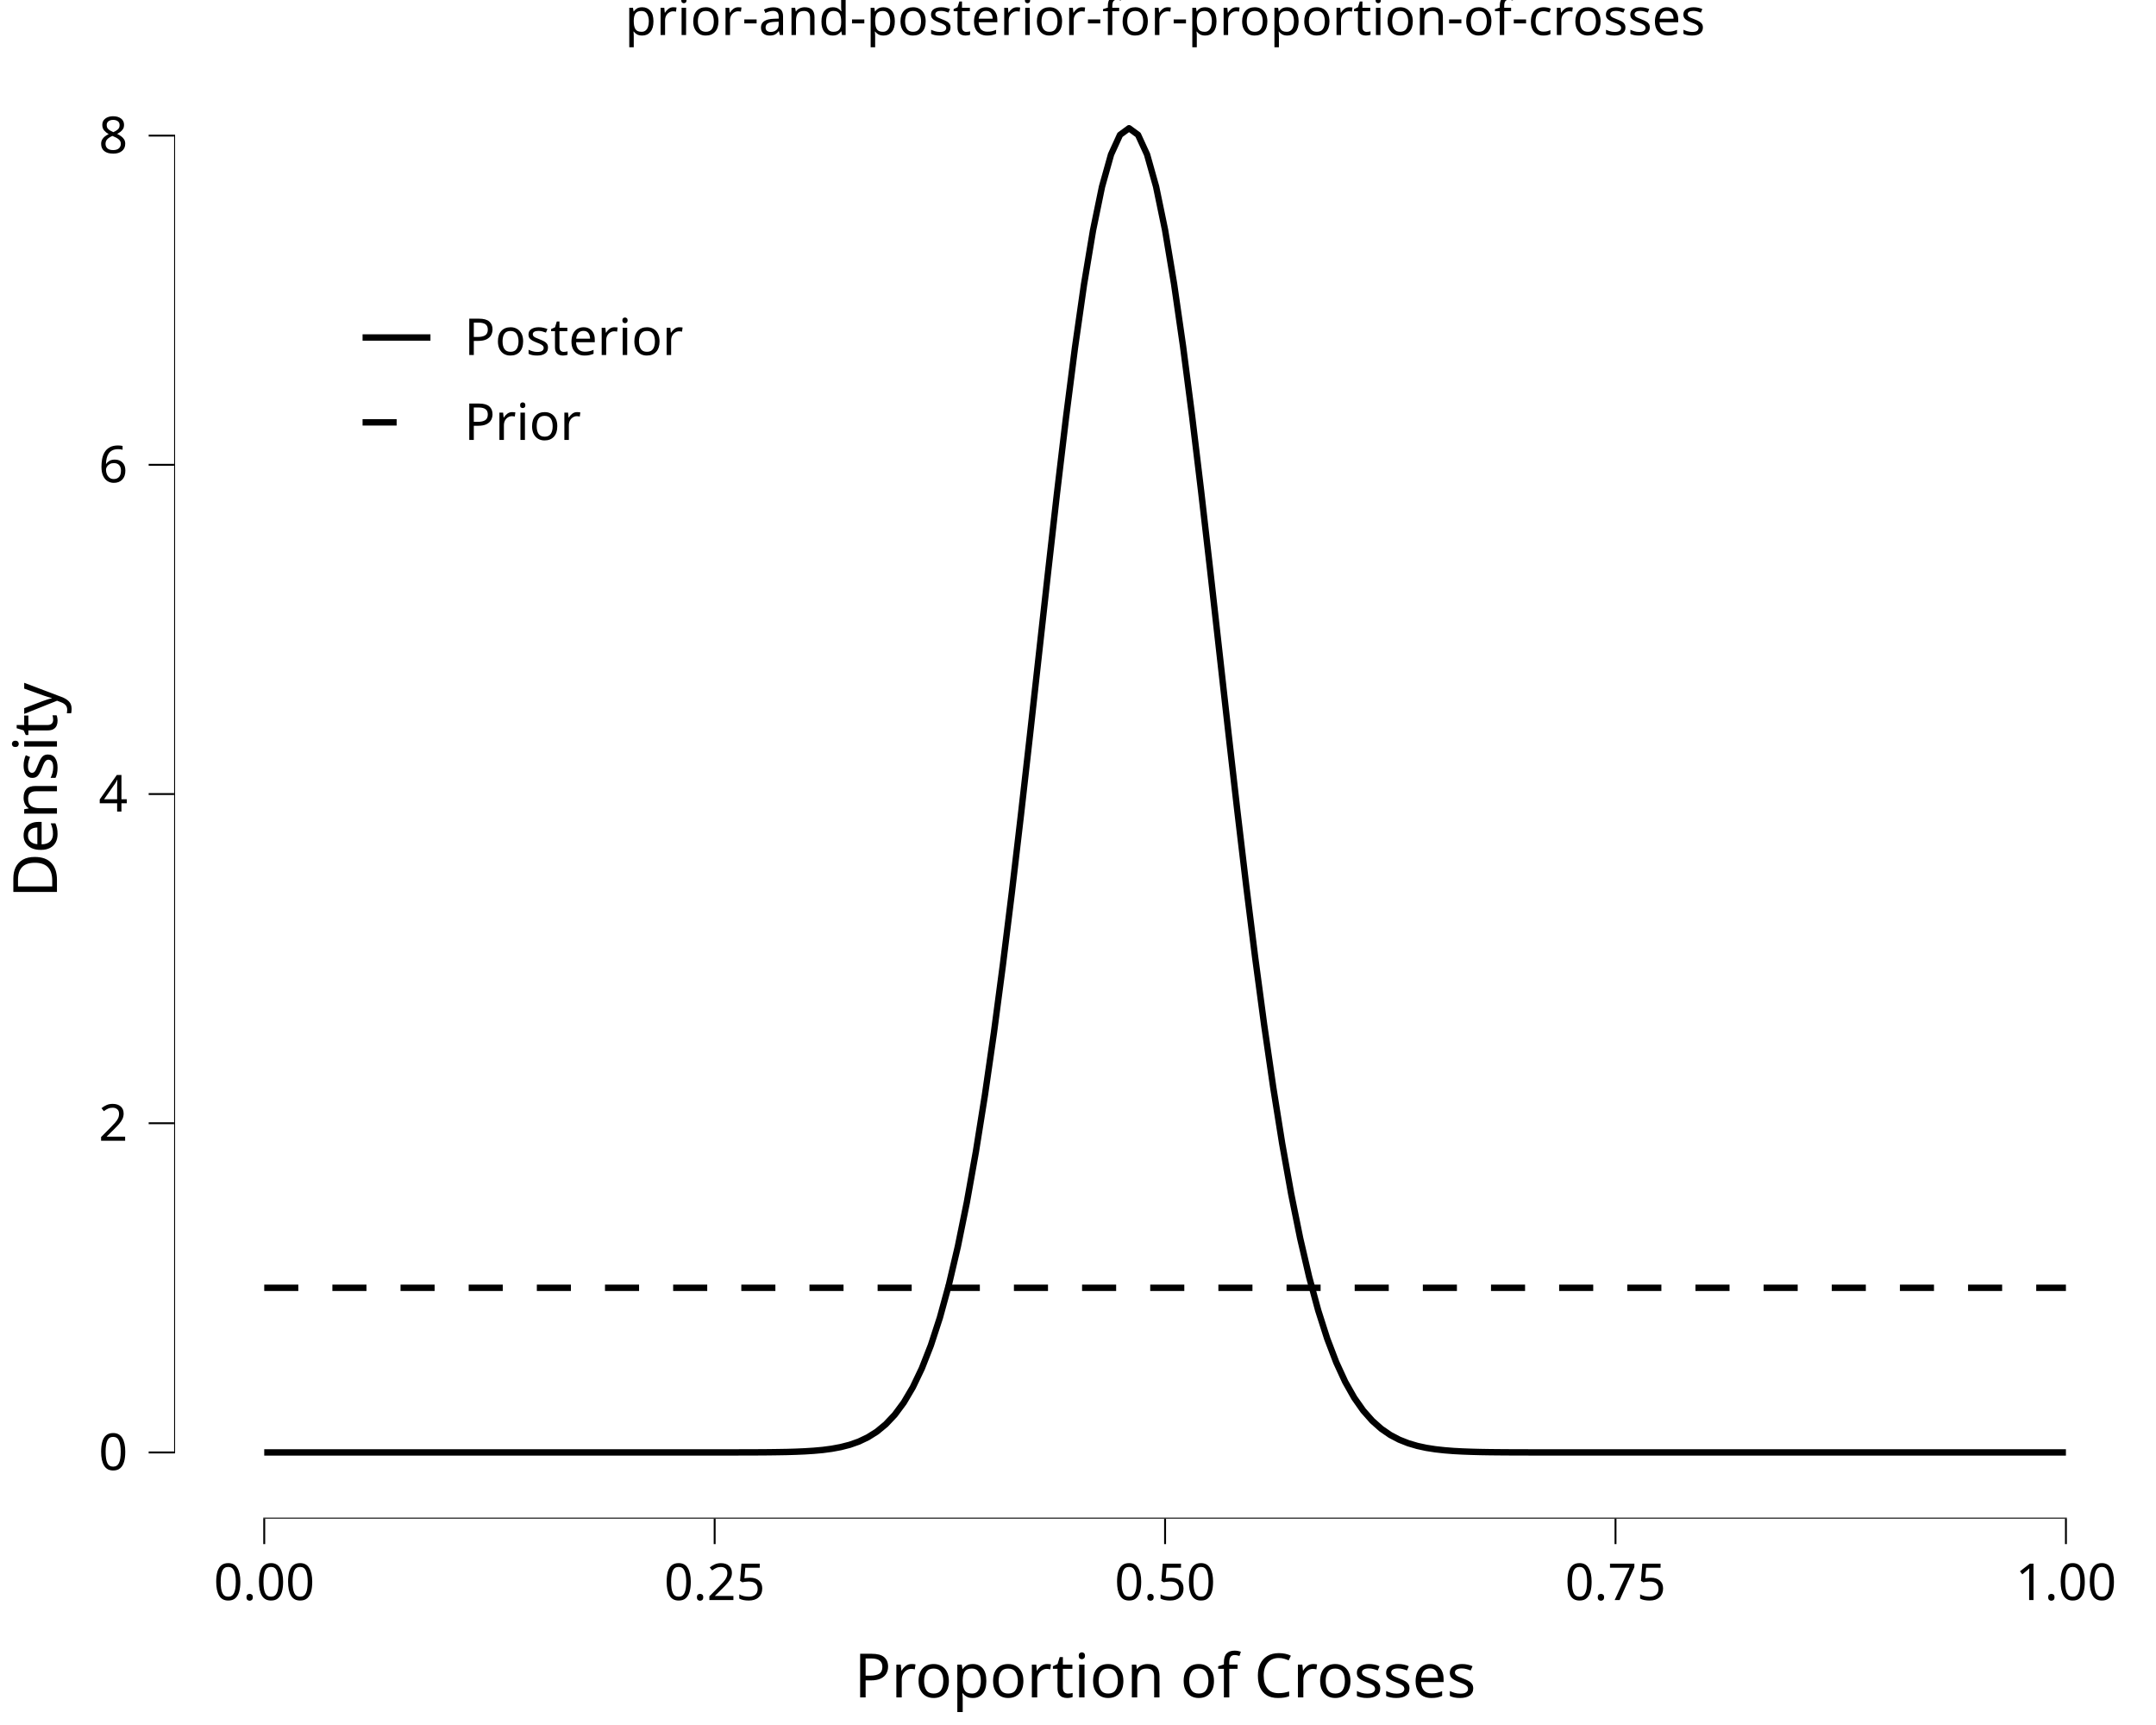
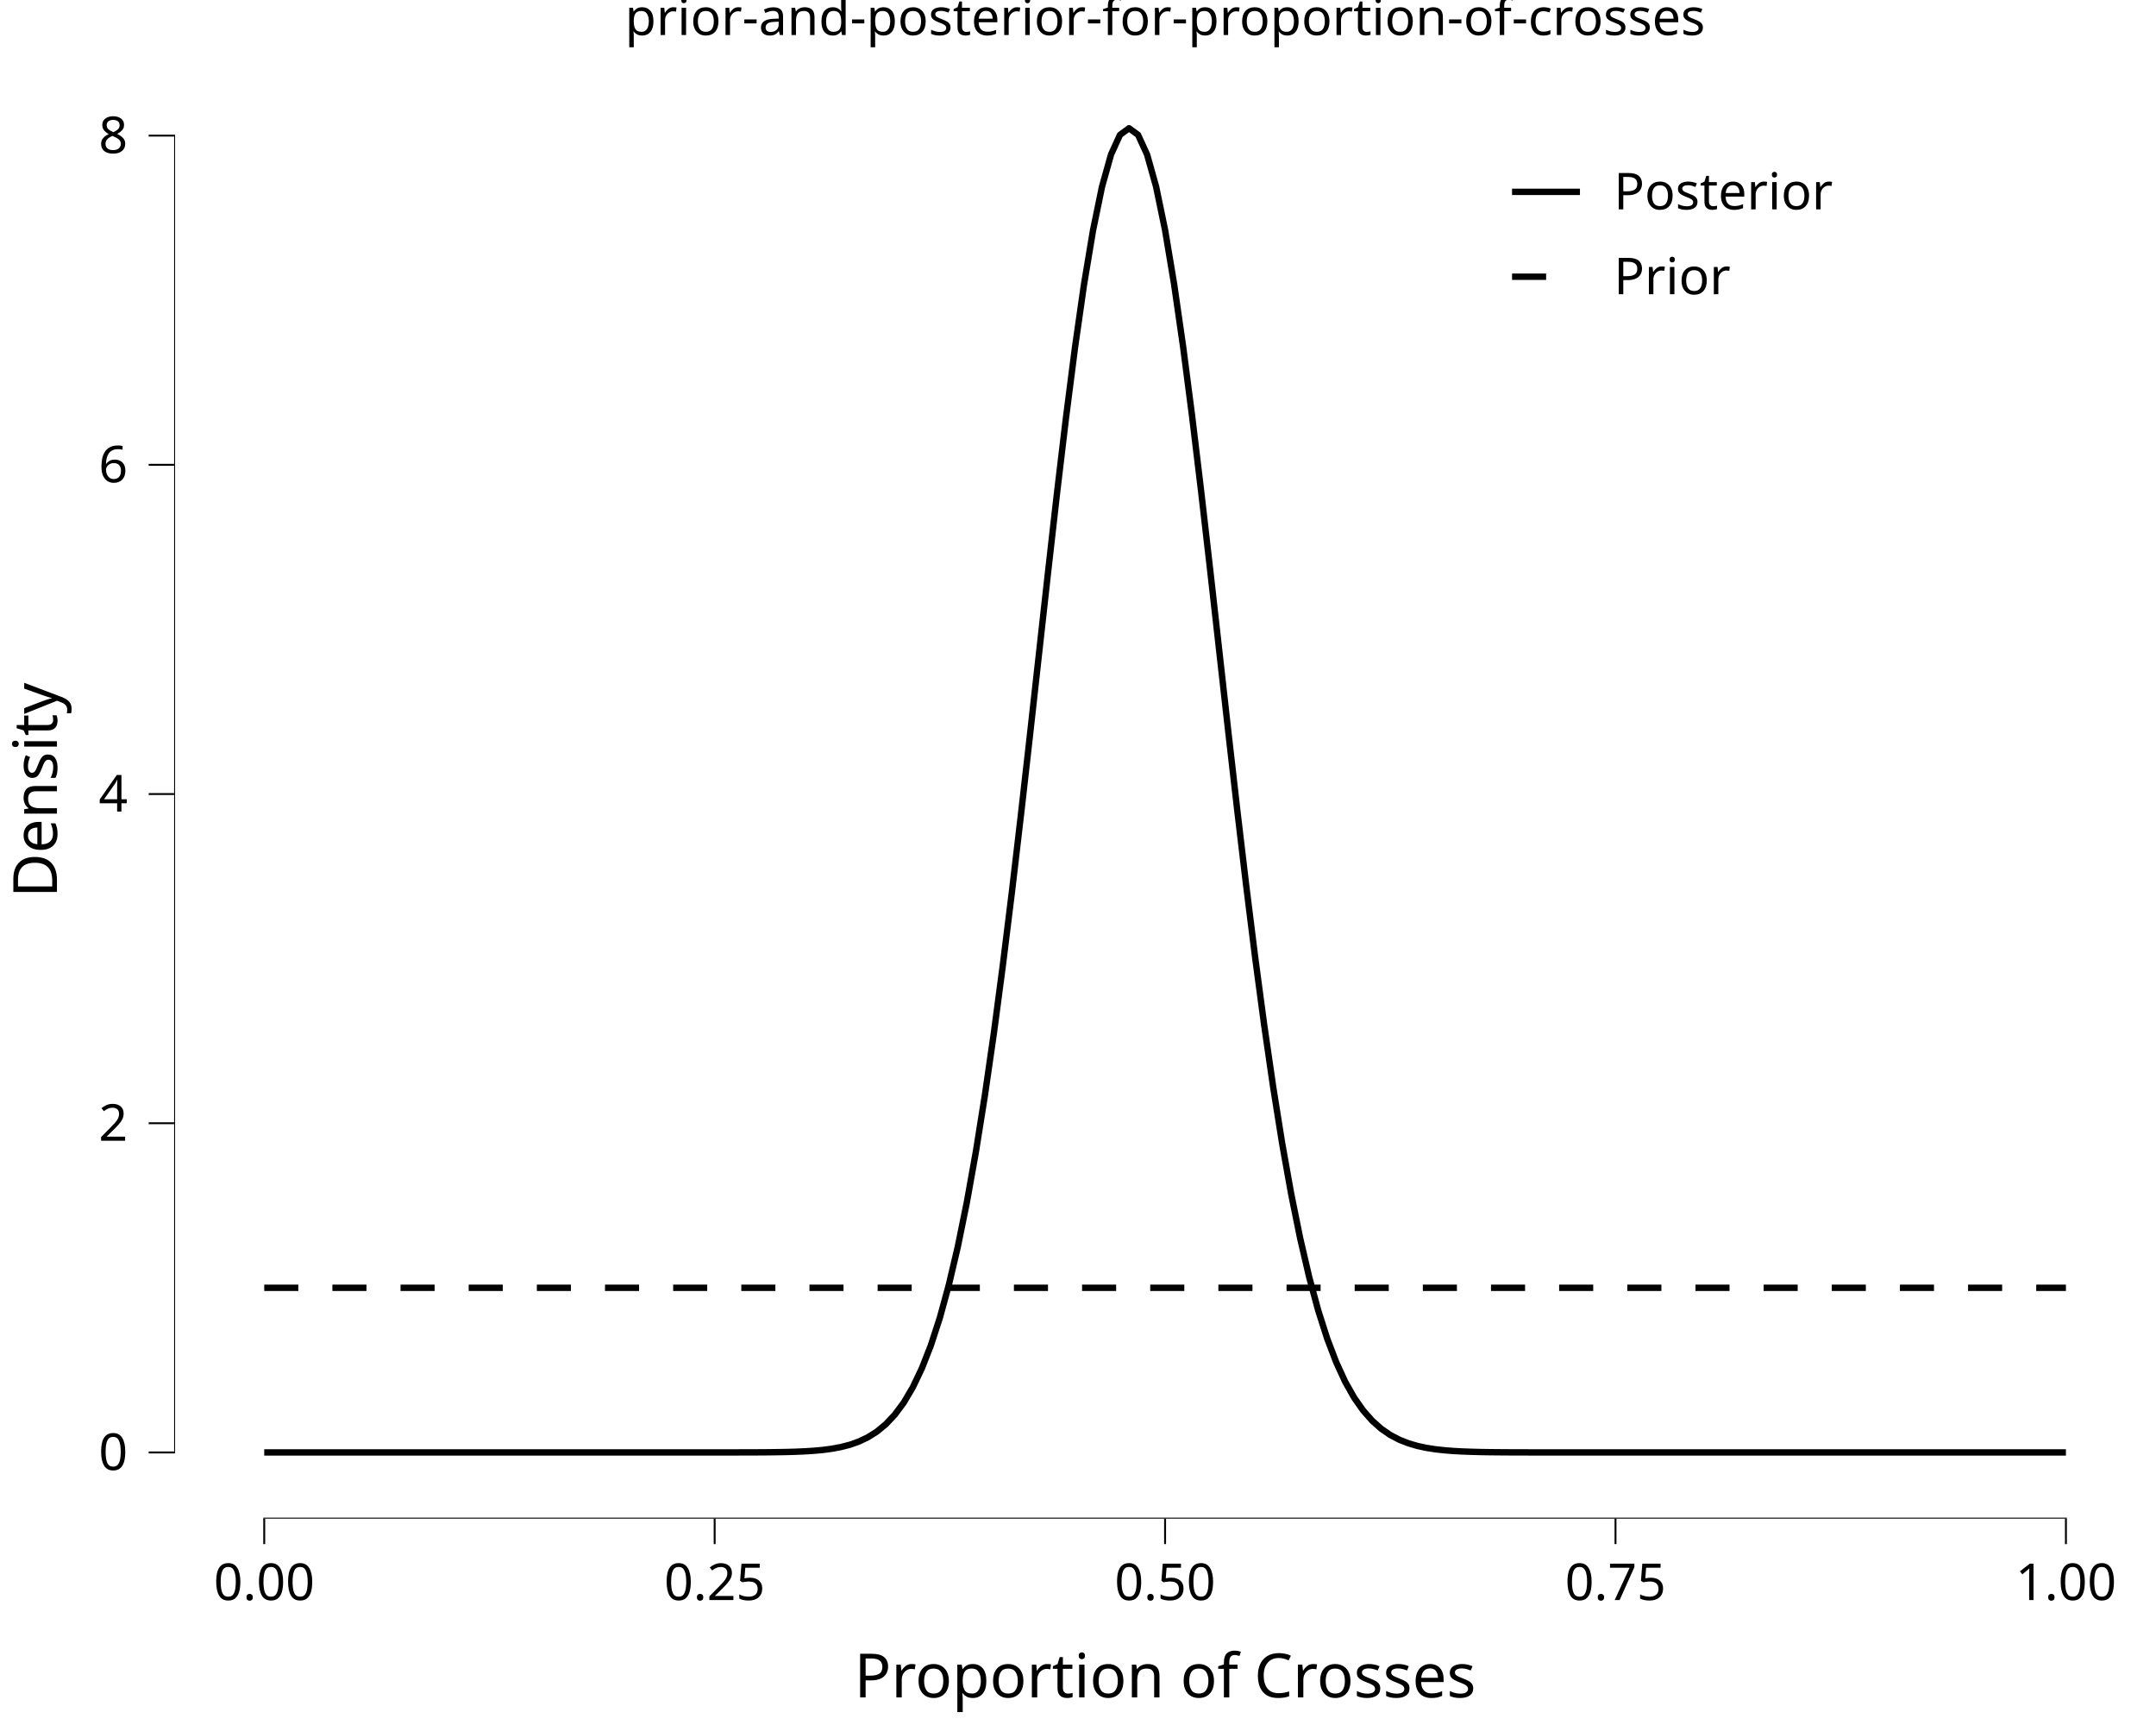
<svg xmlns="http://www.w3.org/2000/svg" class="svglite" data-engine-version="2.0" width="720.00pt" height="576.00pt" viewBox="0 0 720.00 576.00">
  <defs>
    <style type="text/css">
    .svglite line, .svglite polyline, .svglite polygon, .svglite path, .svglite rect, .svglite circle {
      fill: none;
      stroke: #000000;
      stroke-linecap: round;
      stroke-linejoin: round;
      stroke-miterlimit: 10.00;
    }
  </style>
  </defs>
  <rect width="100%" height="100%" style="stroke: none; fill: #FFFFFF;" />
  <defs>
    <clipPath id="cpMC4wMHw3MjAuMDB8MC4wMHw1NzYuMDA=">
      <rect x="0.00" y="0.00" width="720.00" height="576.00" />
    </clipPath>
  </defs>
  <g clip-path="url(#cpMC4wMHw3MjAuMDB8MC4wMHw1NzYuMDA=)">
    <rect x="0.00" y="0.00" width="720.00" height="576.00" style="stroke-width: 10.67; stroke: none;" />
  </g>
  <defs>
    <clipPath id="cpNTguMTV8NzIwLjAwfDIwLjcxfDUwNy4wOQ==">
      <rect x="58.15" y="20.71" width="661.85" height="486.39" />
    </clipPath>
  </defs>
  <g clip-path="url(#cpNTguMTV8NzIwLjAwfDIwLjcxfDUwNy4wOQ==)">
    <rect x="58.15" y="20.71" width="661.85" height="486.39" style="stroke-width: 10.67; stroke: none;" />
    <polyline points="88.24,484.99 91.24,484.99 94.25,484.99 97.26,484.99 100.27,484.99 103.28,484.99 106.29,484.99 109.29,484.99 112.30,484.99 115.31,484.99 118.32,484.99 121.33,484.99 124.34,484.99 127.34,484.99 130.35,484.99 133.36,484.99 136.37,484.99 139.38,484.99 142.39,484.99 145.40,484.99 148.40,484.99 151.41,484.99 154.42,484.99 157.43,484.99 160.44,484.99 163.45,484.99 166.45,484.99 169.46,484.99 172.47,484.99 175.48,484.99 178.49,484.99 181.50,484.99 184.50,484.99 187.51,484.99 190.52,484.99 193.53,484.99 196.54,484.99 199.55,484.99 202.55,484.99 205.56,484.99 208.57,484.99 211.58,484.99 214.59,484.99 217.60,484.99 220.61,484.99 223.61,484.99 226.62,484.99 229.63,484.99 232.64,484.98 235.65,484.98 238.66,484.98 241.66,484.98 244.67,484.98 247.68,484.97 250.69,484.97 253.70,484.95 256.71,484.93 259.71,484.89 262.72,484.84 265.73,484.75 268.74,484.62 271.75,484.43 274.76,484.16 277.76,483.76 280.77,483.20 283.78,482.43 286.79,481.37 289.80,479.94 292.81,478.05 295.82,475.57 298.82,472.38 301.83,468.32 304.84,463.22 307.85,456.92 310.86,449.24 313.87,440.00 316.87,429.03 319.88,416.21 322.89,401.41 325.90,384.58 328.91,365.70 331.92,344.85 334.92,322.14 337.93,297.81 340.94,272.14 343.95,245.53 346.96,218.41 349.97,191.33 352.97,164.84 355.98,139.56 358.99,116.10 362.00,95.04 365.01,76.96 368.02,62.34 371.03,51.60 374.03,45.03 377.04,42.82 380.05,45.02 383.06,51.58 386.07,62.28 389.08,76.82 392.08,94.78 395.09,115.67 398.10,138.92 401.11,163.96 404.12,190.17 407.13,216.97 410.13,243.79 413.14,270.13 416.15,295.55 419.16,319.68 422.17,342.22 425.18,362.97 428.18,381.80 431.19,398.65 434.20,413.52 437.21,426.46 440.22,437.58 443.23,447.01 446.24,454.90 449.24,461.42 452.25,466.74 455.26,471.02 458.27,474.42 461.28,477.09 464.29,479.16 467.29,480.73 470.30,481.92 473.31,482.81 476.32,483.46 479.33,483.93 482.34,484.26 485.34,484.50 488.35,484.66 491.36,484.77 494.37,484.85 497.38,484.90 500.39,484.93 503.40,484.95 506.40,484.97 509.41,484.97 512.42,484.98 515.43,484.98 518.44,484.98 521.45,484.98 524.45,484.98 527.46,484.99 530.47,484.99 533.48,484.99 536.49,484.99 539.50,484.99 542.50,484.99 545.51,484.99 548.52,484.99 551.53,484.99 554.54,484.99 557.55,484.99 560.55,484.99 563.56,484.99 566.57,484.99 569.58,484.99 572.59,484.99 575.60,484.99 578.61,484.99 581.61,484.99 584.62,484.99 587.63,484.99 590.64,484.99 593.65,484.99 596.66,484.99 599.66,484.99 602.67,484.99 605.68,484.99 608.69,484.99 611.70,484.99 614.71,484.99 617.71,484.99 620.72,484.99 623.73,484.99 626.74,484.99 629.75,484.99 632.76,484.99 635.76,484.99 638.77,484.99 641.78,484.99 644.79,484.99 647.80,484.99 650.81,484.99 653.82,484.99 656.82,484.99 659.83,484.99 662.84,484.99 665.85,484.99 668.86,484.99 671.87,484.99 674.87,484.99 677.88,484.99 680.89,484.99 683.90,484.99 686.91,484.99 689.92,484.99 " style="stroke-width: 2.13; stroke-linecap: butt;" />
    <polyline points="88.24,430.02 91.24,430.02 94.25,430.02 97.26,430.02 100.27,430.02 103.28,430.02 106.29,430.02 109.29,430.02 112.30,430.02 115.31,430.02 118.32,430.02 121.33,430.02 124.34,430.02 127.34,430.02 130.35,430.02 133.36,430.02 136.37,430.02 139.38,430.02 142.39,430.02 145.40,430.02 148.40,430.02 151.41,430.02 154.42,430.02 157.43,430.02 160.44,430.02 163.45,430.02 166.45,430.02 169.46,430.02 172.47,430.02 175.48,430.02 178.49,430.02 181.50,430.02 184.50,430.02 187.51,430.02 190.52,430.02 193.53,430.02 196.54,430.02 199.55,430.02 202.55,430.02 205.56,430.02 208.57,430.02 211.58,430.02 214.59,430.02 217.60,430.02 220.61,430.02 223.61,430.02 226.62,430.02 229.63,430.02 232.64,430.02 235.65,430.02 238.66,430.02 241.66,430.02 244.67,430.02 247.68,430.02 250.69,430.02 253.70,430.02 256.71,430.02 259.71,430.02 262.72,430.02 265.73,430.02 268.74,430.02 271.75,430.02 274.76,430.02 277.76,430.02 280.77,430.02 283.78,430.02 286.79,430.02 289.80,430.02 292.81,430.02 295.82,430.02 298.82,430.02 301.83,430.02 304.84,430.02 307.85,430.02 310.86,430.02 313.87,430.02 316.87,430.02 319.88,430.02 322.89,430.02 325.90,430.02 328.91,430.02 331.92,430.02 334.92,430.02 337.93,430.02 340.94,430.02 343.95,430.02 346.96,430.02 349.97,430.02 352.97,430.02 355.98,430.02 358.99,430.02 362.00,430.02 365.01,430.02 368.02,430.02 371.03,430.02 374.03,430.02 377.04,430.02 380.05,430.02 383.06,430.02 386.07,430.02 389.08,430.02 392.08,430.02 395.09,430.02 398.10,430.02 401.11,430.02 404.12,430.02 407.13,430.02 410.13,430.02 413.14,430.02 416.15,430.02 419.16,430.02 422.17,430.02 425.18,430.02 428.18,430.02 431.19,430.02 434.20,430.02 437.21,430.02 440.22,430.02 443.23,430.02 446.24,430.02 449.24,430.02 452.25,430.02 455.26,430.02 458.27,430.02 461.28,430.02 464.29,430.02 467.29,430.02 470.30,430.02 473.31,430.02 476.32,430.02 479.33,430.02 482.34,430.02 485.34,430.02 488.35,430.02 491.36,430.02 494.37,430.02 497.38,430.02 500.39,430.02 503.40,430.02 506.40,430.02 509.41,430.02 512.42,430.02 515.43,430.02 518.44,430.02 521.45,430.02 524.45,430.02 527.46,430.02 530.47,430.02 533.48,430.02 536.49,430.02 539.50,430.02 542.50,430.02 545.51,430.02 548.52,430.02 551.53,430.02 554.54,430.02 557.55,430.02 560.55,430.02 563.56,430.02 566.57,430.02 569.58,430.02 572.59,430.02 575.60,430.02 578.61,430.02 581.61,430.02 584.62,430.02 587.63,430.02 590.64,430.02 593.65,430.02 596.66,430.02 599.66,430.02 602.67,430.02 605.68,430.02 608.69,430.02 611.70,430.02 614.71,430.02 617.71,430.02 620.72,430.02 623.73,430.02 626.74,430.02 629.75,430.02 632.76,430.02 635.76,430.02 638.77,430.02 641.78,430.02 644.79,430.02 647.80,430.02 650.81,430.02 653.82,430.02 656.82,430.02 659.83,430.02 662.84,430.02 665.85,430.02 668.86,430.02 671.87,430.02 674.87,430.02 677.88,430.02 680.89,430.02 683.90,430.02 686.91,430.02 689.92,430.02 " style="stroke-width: 2.13; stroke-dasharray: 11.38,11.38; stroke-linecap: butt;" />
    <line x1="87.92" y1="507.09" x2="690.23" y2="507.09" style="stroke-width: 0.64; stroke-linecap: butt;" />
    <line x1="58.15" y1="485.30" x2="58.15" y2="44.97" style="stroke-width: 0.64; stroke-linecap: butt;" />
    <rect x="58.15" y="20.71" width="661.85" height="486.39" style="stroke-width: 0.00; stroke: none;" />
  </g>
  <g clip-path="url(#cpMC4wMHw3MjAuMDB8MC4wMHw1NzYuMDA=)">
    <polyline points="58.15,507.09 58.15,20.71 " style="stroke-width: 0.00; stroke: none; stroke-linecap: butt;" />
    <text x="42.67" y="490.84" text-anchor="end" style="font-size: 17.00px; font-family: sans;" textLength="9.46px" lengthAdjust="spacingAndGlyphs">0</text>
    <text x="42.67" y="380.91" text-anchor="end" style="font-size: 17.00px; font-family: sans;" textLength="9.46px" lengthAdjust="spacingAndGlyphs">2</text>
    <text x="42.67" y="270.98" text-anchor="end" style="font-size: 17.00px; font-family: sans;" textLength="9.46px" lengthAdjust="spacingAndGlyphs">4</text>
    <text x="42.67" y="161.06" text-anchor="end" style="font-size: 17.00px; font-family: sans;" textLength="9.46px" lengthAdjust="spacingAndGlyphs">6</text>
    <text x="42.67" y="51.13" text-anchor="end" style="font-size: 17.00px; font-family: sans;" textLength="9.46px" lengthAdjust="spacingAndGlyphs">8</text>
    <polyline points="49.65,484.99 58.15,484.99 " style="stroke-width: 0.64; stroke-linecap: butt;" />
    <polyline points="49.65,375.06 58.15,375.06 " style="stroke-width: 0.64; stroke-linecap: butt;" />
    <polyline points="49.65,265.14 58.15,265.14 " style="stroke-width: 0.64; stroke-linecap: butt;" />
    <polyline points="49.65,155.21 58.15,155.21 " style="stroke-width: 0.64; stroke-linecap: butt;" />
    <polyline points="49.65,45.28 58.15,45.28 " style="stroke-width: 0.64; stroke-linecap: butt;" />
    <polyline points="58.15,507.09 720.00,507.09 " style="stroke-width: 0.00; stroke: none; stroke-linecap: butt;" />
    <polyline points="88.24,515.60 88.24,507.09 " style="stroke-width: 0.64; stroke-linecap: butt;" />
    <polyline points="238.66,515.60 238.66,507.09 " style="stroke-width: 0.64; stroke-linecap: butt;" />
    <polyline points="389.08,515.60 389.08,507.09 " style="stroke-width: 0.64; stroke-linecap: butt;" />
    <polyline points="539.50,515.60 539.50,507.09 " style="stroke-width: 0.64; stroke-linecap: butt;" />
    <polyline points="689.92,515.60 689.92,507.09 " style="stroke-width: 0.64; stroke-linecap: butt;" />
    <text x="88.24" y="534.27" text-anchor="middle" style="font-size: 17.00px; font-family: sans;" textLength="33.09px" lengthAdjust="spacingAndGlyphs">0.00</text>
    <text x="238.66" y="534.27" text-anchor="middle" style="font-size: 17.00px; font-family: sans;" textLength="33.09px" lengthAdjust="spacingAndGlyphs">0.25</text>
    <text x="389.08" y="534.27" text-anchor="middle" style="font-size: 17.00px; font-family: sans;" textLength="33.09px" lengthAdjust="spacingAndGlyphs">0.50</text>
    <text x="539.50" y="534.27" text-anchor="middle" style="font-size: 17.00px; font-family: sans;" textLength="33.09px" lengthAdjust="spacingAndGlyphs">0.75</text>
    <text x="689.92" y="534.27" text-anchor="middle" style="font-size: 17.00px; font-family: sans;" textLength="33.09px" lengthAdjust="spacingAndGlyphs">1.00</text>
    <text x="389.08" y="566.78" text-anchor="middle" style="font-size: 20.40px; font-family: sans;" textLength="197.32px" lengthAdjust="spacingAndGlyphs">Proportion of Crosses</text>
    <text transform="translate(19.02,263.90) rotate(-90)" text-anchor="middle" style="font-size: 20.40px; font-family: sans;" textLength="68.04px" lengthAdjust="spacingAndGlyphs">Density</text>
-     <rect x="112.76" y="69.35" width="115.81" height="91.35" style="stroke-width: 0.75; stroke: none;" />
-     <rect x="112.76" y="69.35" width="115.81" height="91.35" style="stroke-width: 10.67; stroke: none;" />
-     <rect x="118.24" y="98.52" width="28.35" height="28.35" style="stroke-width: 10.67; stroke: none;" />
-     <line x1="121.08" y1="112.70" x2="143.75" y2="112.70" style="stroke-width: 2.13; stroke-linecap: butt;" />
-     <rect x="118.24" y="126.87" width="28.35" height="28.35" style="stroke-width: 10.67; stroke: none;" />
-     <line x1="121.08" y1="141.04" x2="143.75" y2="141.04" style="stroke-width: 2.13; stroke-dasharray: 11.38,11.38; stroke-linecap: butt;" />
-     <text x="155.06" y="118.55" style="font-size: 17.00px; font-family: sans;" textLength="68.03px" lengthAdjust="spacingAndGlyphs">Posterior</text>
-     <text x="155.06" y="146.89" style="font-size: 17.00px; font-family: sans;" textLength="35.89px" lengthAdjust="spacingAndGlyphs">Prior</text>
+     <rect x="496.63" y="20.71" width="115.81" height="91.35" style="stroke-width: 0.75; stroke: none;" />
+     <rect x="496.63" y="20.71" width="115.81" height="91.35" style="stroke-width: 10.67; stroke: none;" />
+     <rect x="502.11" y="49.88" width="28.35" height="28.35" style="stroke-width: 10.67; stroke: none;" />
+     <line x1="504.95" y1="64.06" x2="527.63" y2="64.06" style="stroke-width: 2.13; stroke-linecap: butt;" />
+     <rect x="502.11" y="78.23" width="28.35" height="28.35" style="stroke-width: 10.67; stroke: none;" />
+     <line x1="504.95" y1="92.40" x2="527.63" y2="92.40" style="stroke-width: 2.13; stroke-dasharray: 11.38,11.38; stroke-linecap: butt;" />
+     <text x="538.93" y="69.91" style="font-size: 17.00px; font-family: sans;" textLength="68.03px" lengthAdjust="spacingAndGlyphs">Posterior</text>
+     <text x="538.93" y="98.25" style="font-size: 17.00px; font-family: sans;" textLength="35.89px" lengthAdjust="spacingAndGlyphs">Prior</text>
    <text x="389.08" y="11.70" text-anchor="middle" style="font-size: 17.00px; font-family: sans;" textLength="331.65px" lengthAdjust="spacingAndGlyphs">prior-and-posterior-for-proportion-of-crosses</text>
  </g>
</svg>
